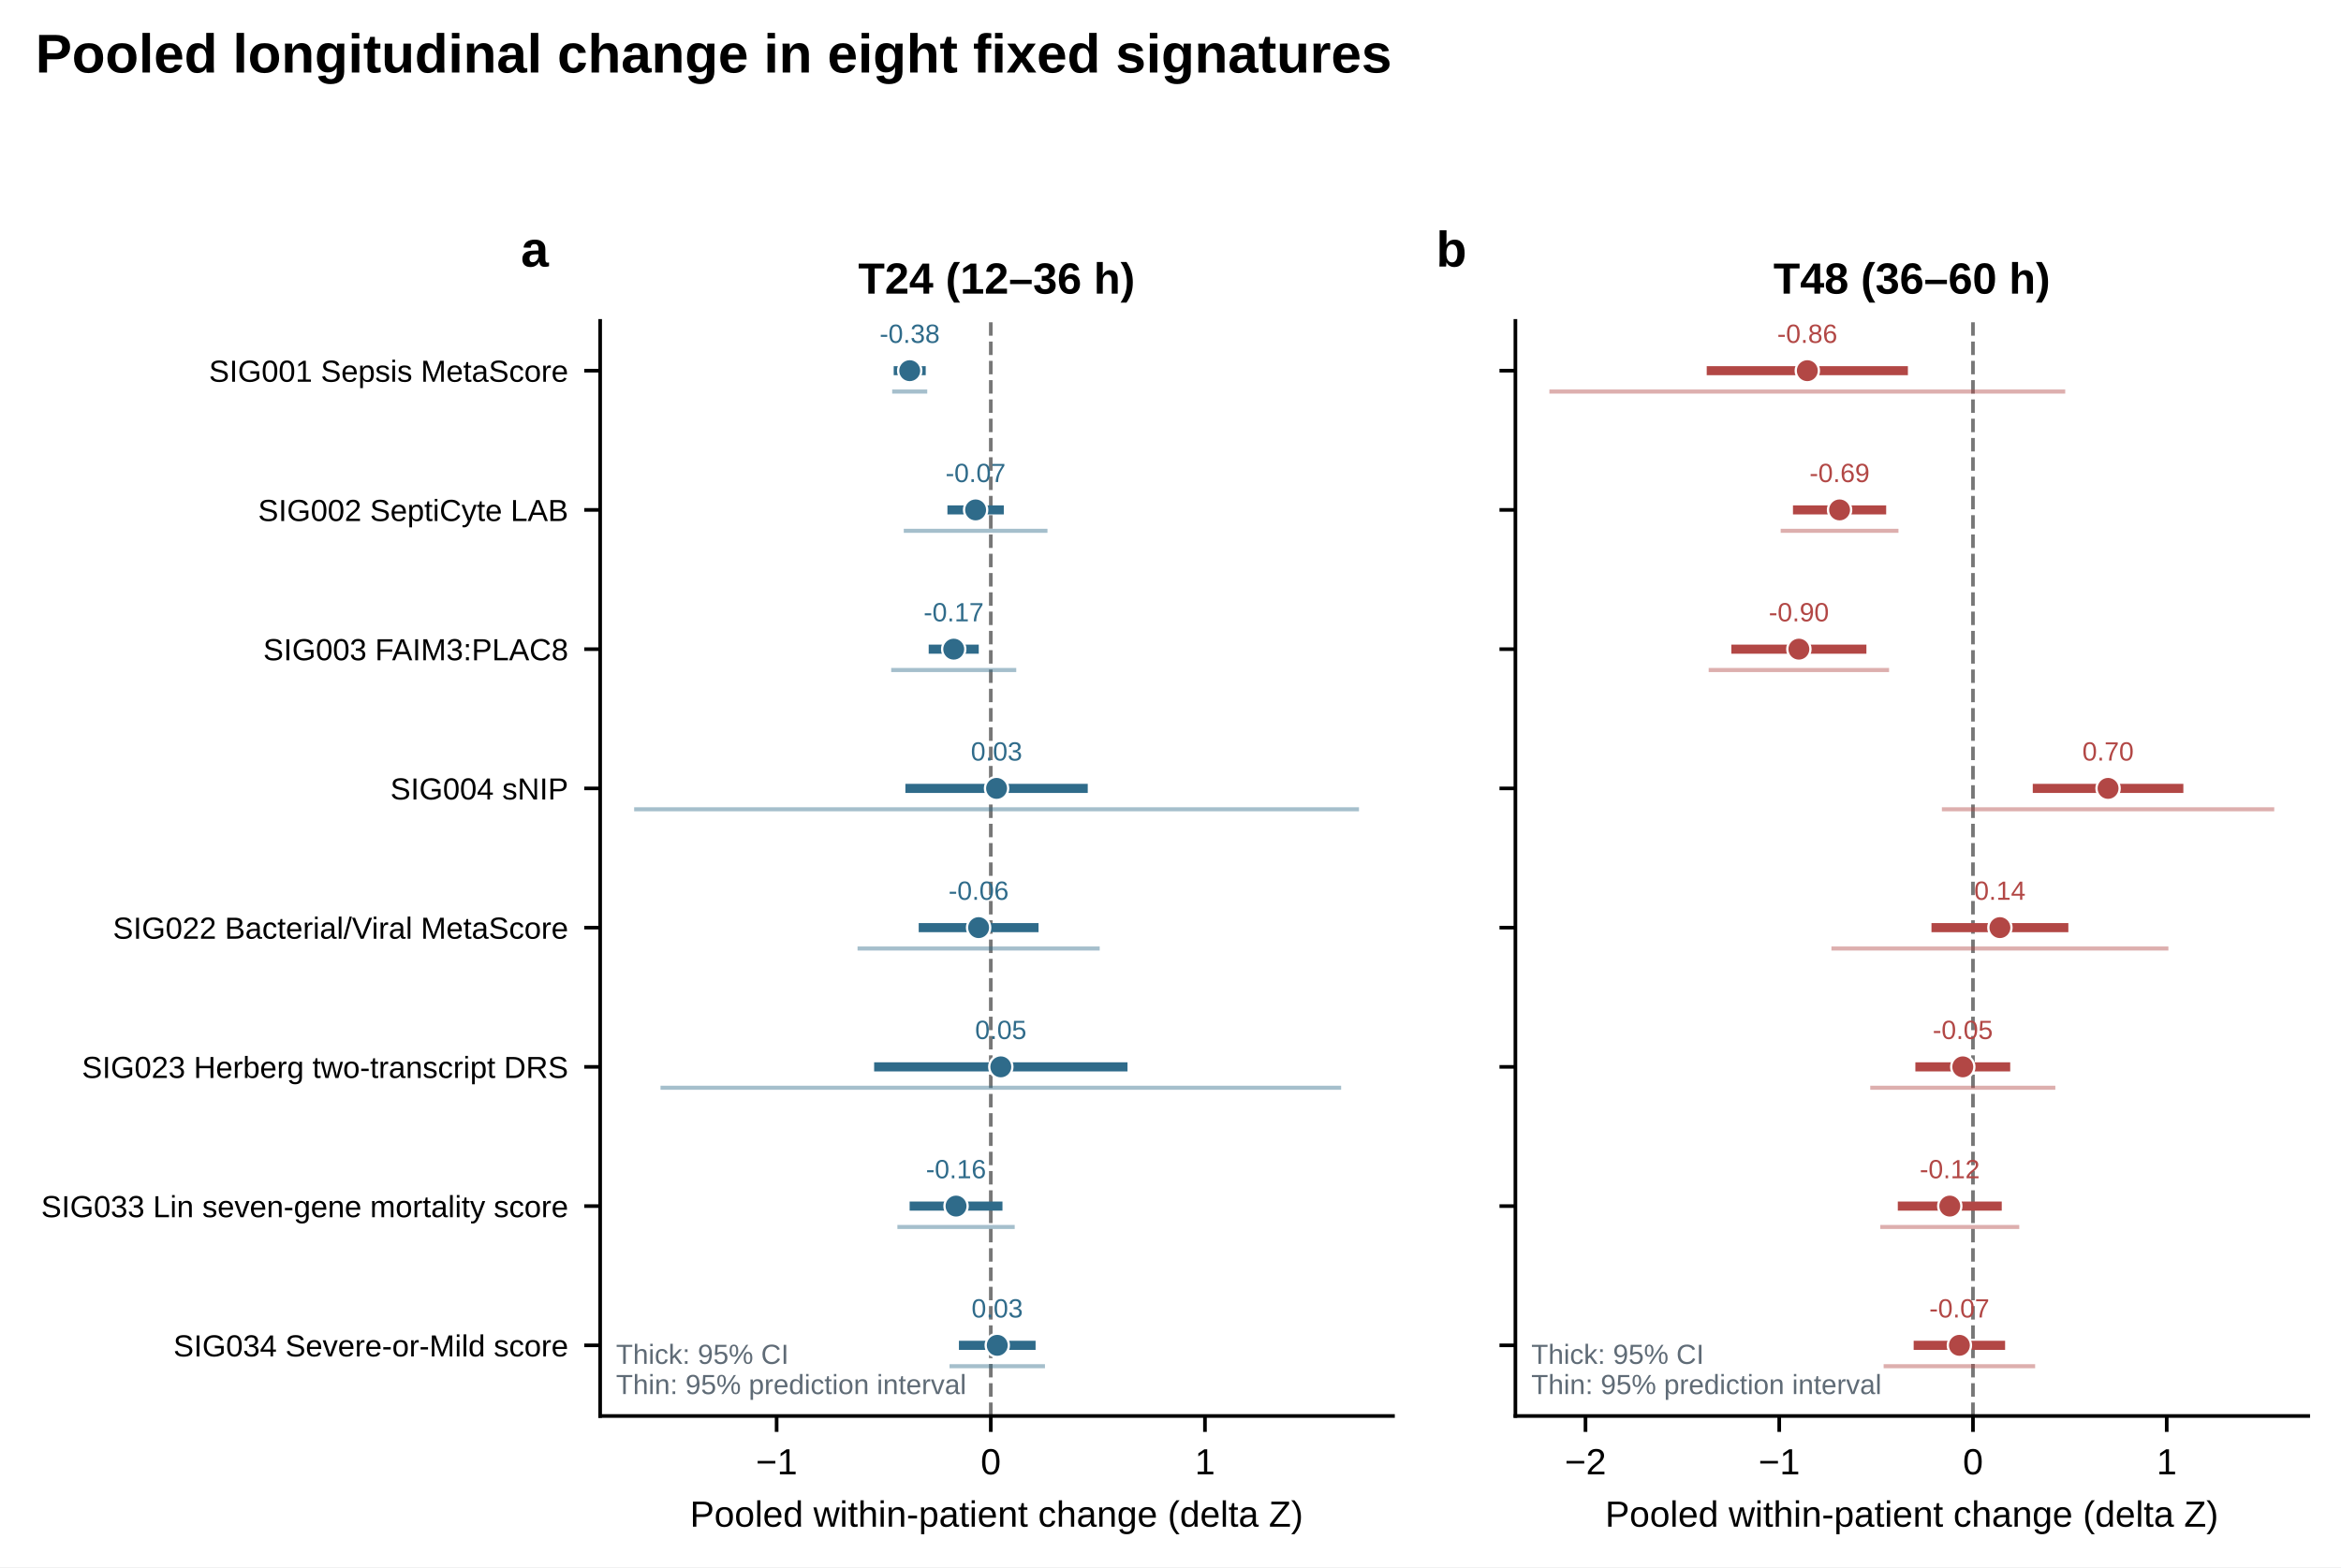
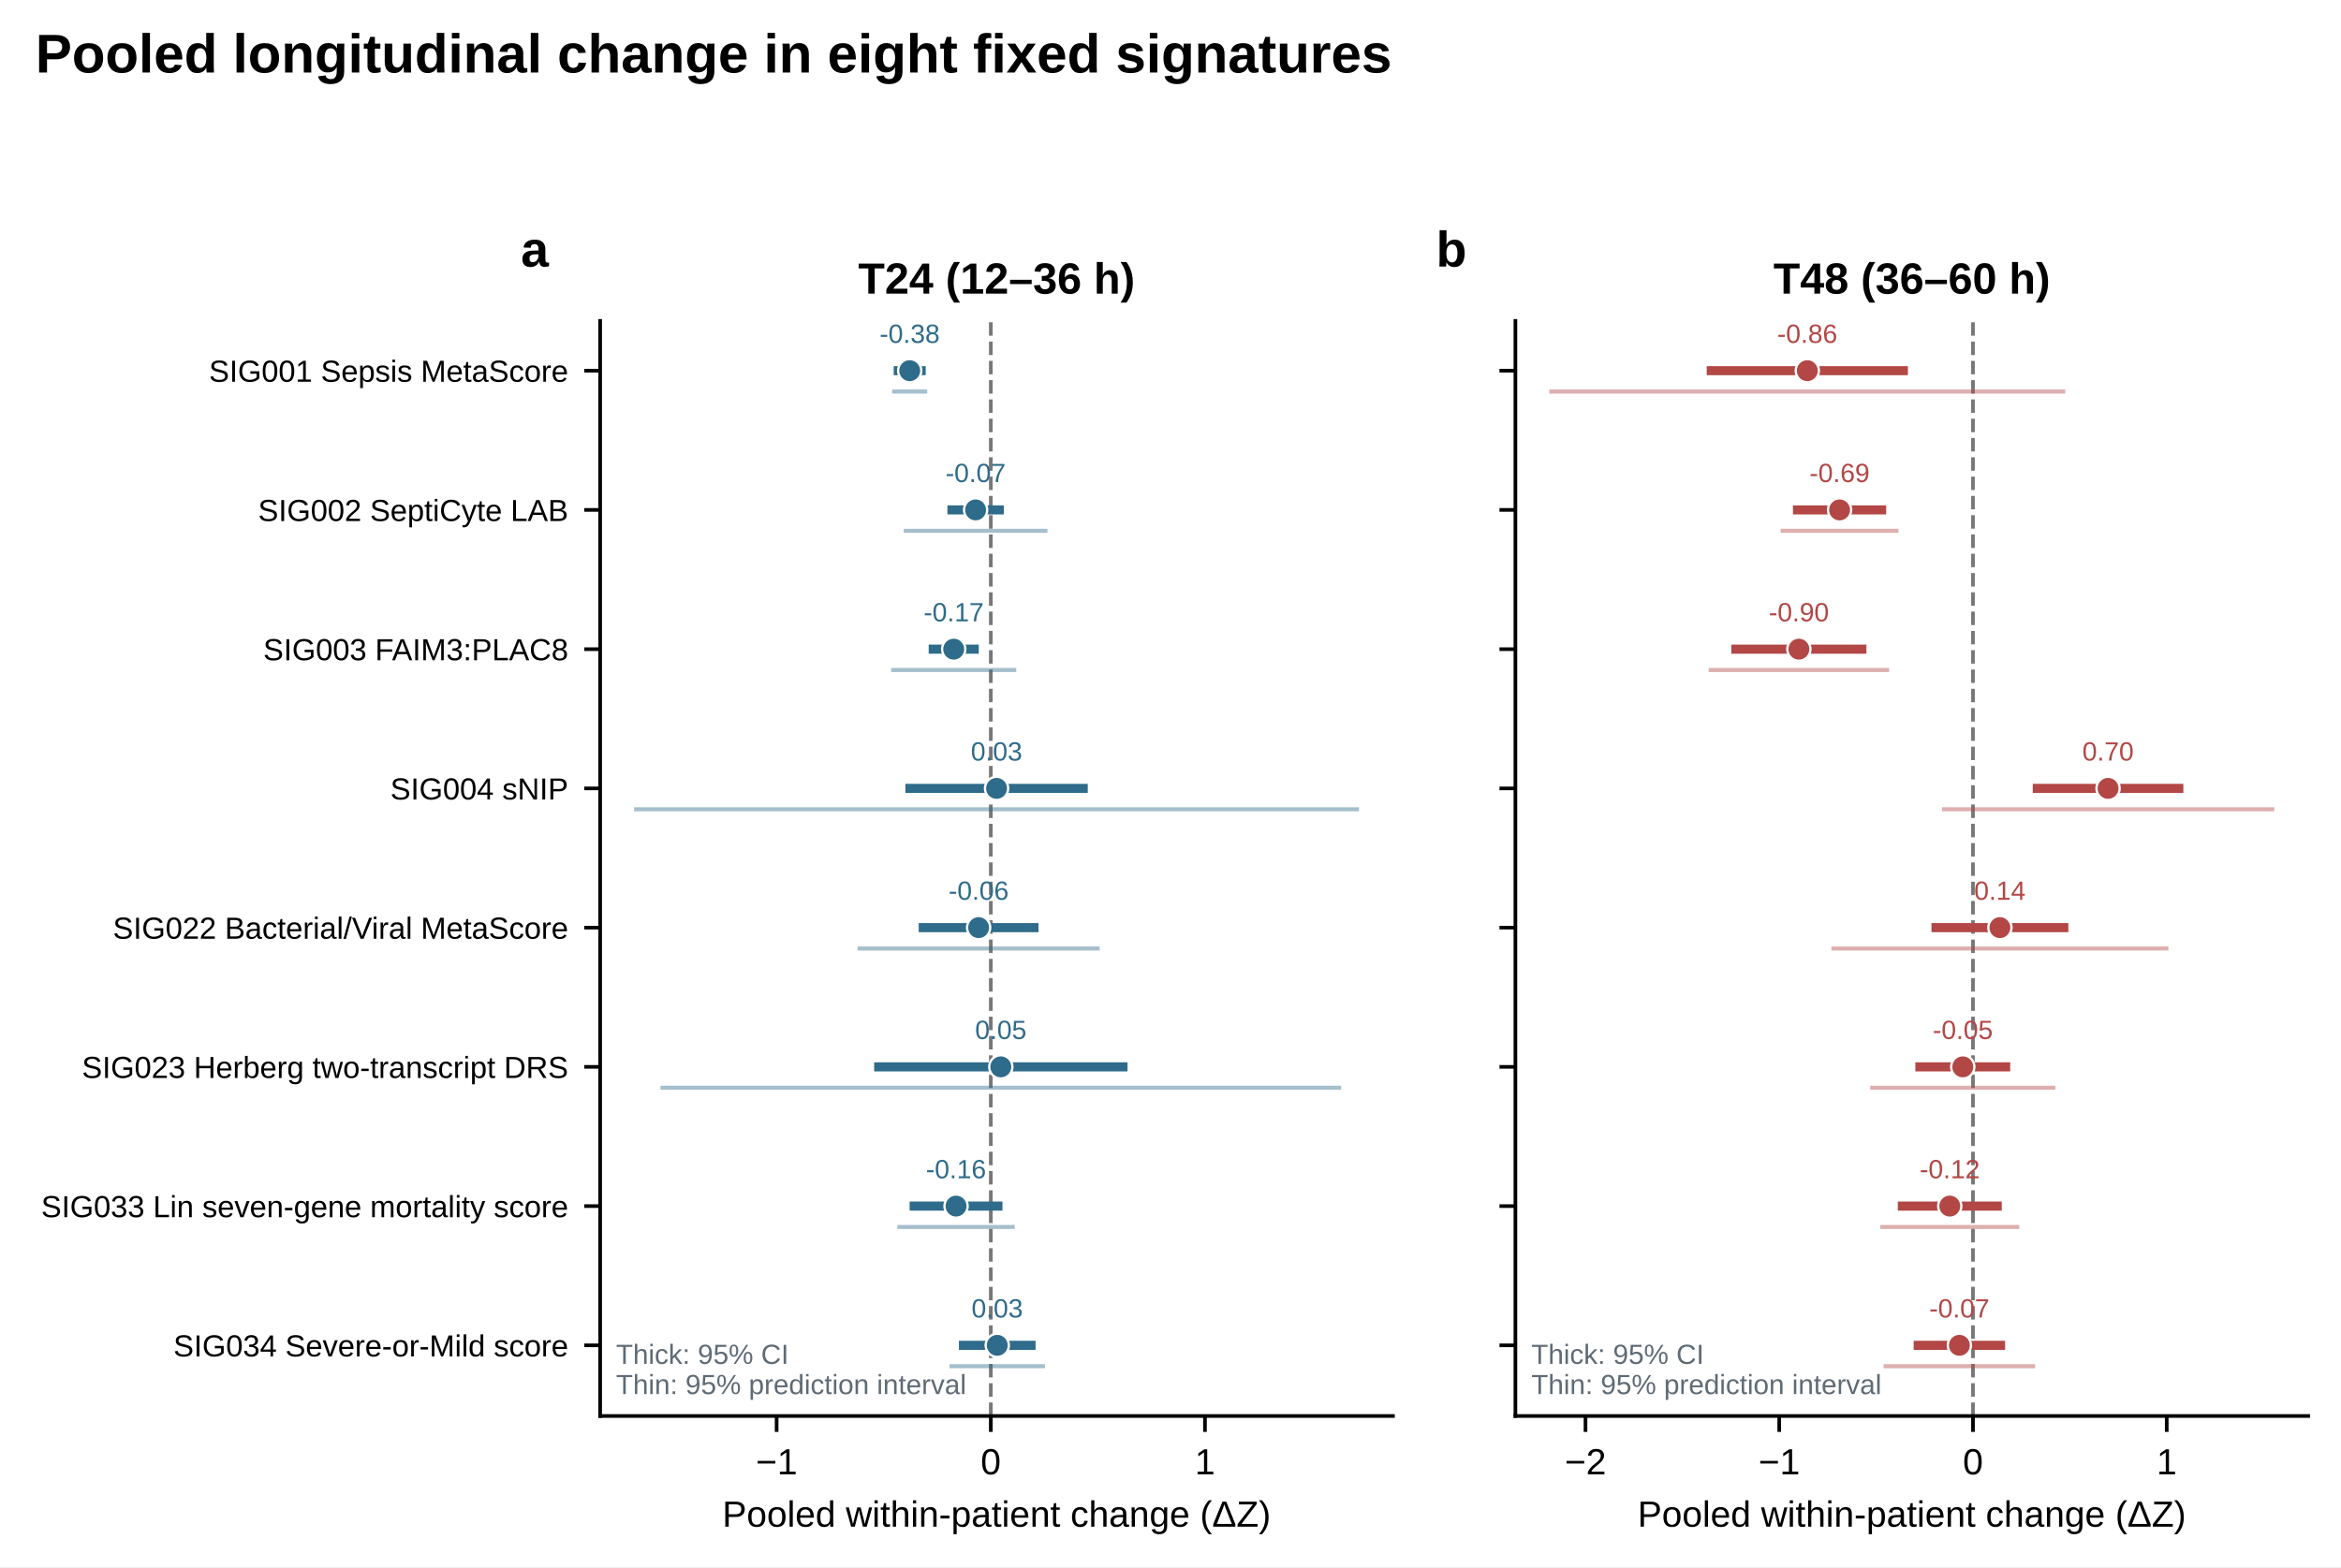
<svg xmlns="http://www.w3.org/2000/svg" xmlns:xlink="http://www.w3.org/1999/xlink" width="514.394pt" height="344.448pt" viewBox="0 0 514.394 344.448" version="1.1">
  <defs>
    <style type="text/css">*{stroke-linejoin: round; stroke-linecap: butt}</style>
  </defs>
  <g id="figure_1">
    <g id="patch_1">
      <path d="M 0 344.448  L 514.394 344.448  L 514.394 0  L 0 0  z " style="fill: #ffffff" />
    </g>
    <g id="axes_1">
      <g id="patch_2">
        <path d="M 131.874 311.232  L 306.083 311.232  L 306.083 70.533  L 131.874 70.533  z " style="fill: #ffffff" />
      </g>
      <g id="matplotlib.axis_1">
        <g id="xtick_1">
          <g id="line2d_1">
            <defs>
-               <path id="m5b8c3ec4ec" d="M 0 0  L 0 3.5  " style="stroke: #000000; stroke-width: 0.8" />
+               <path id="m54433787e1" d="M 0 0  L 0 3.5  " style="stroke: #000000; stroke-width: 0.8" />
            </defs>
            <g>
-               <use xlink:href="#m5b8c3ec4ec" x="170.649" y="311.232" style="stroke: #000000; stroke-width: 0.8" />
+               <use xlink:href="#m54433787e1" x="170.649" y="311.232" style="stroke: #000000; stroke-width: 0.8" />
            </g>
          </g>
          <g id="text_1">
            <text style="font-size: 8px; font-family: 'Arial', 'DejaVu Sans', 'Liberation Sans', sans-serif; text-anchor: middle" x="170.649" y="324.057" transform="rotate(-0 170.6491 324.0566)">−1</text>
          </g>
        </g>
        <g id="xtick_2">
          <g id="line2d_2">
            <g>
-               <use xlink:href="#m5b8c3ec4ec" x="217.71" y="311.232" style="stroke: #000000; stroke-width: 0.8" />
+               <use xlink:href="#m54433787e1" x="217.71" y="311.232" style="stroke: #000000; stroke-width: 0.8" />
            </g>
          </g>
          <g id="text_2">
            <text style="font-size: 8px; font-family: 'Arial', 'DejaVu Sans', 'Liberation Sans', sans-serif; text-anchor: middle" x="217.71" y="324.057" transform="rotate(-0 217.7096 324.0566)">0</text>
          </g>
        </g>
        <g id="xtick_3">
          <g id="line2d_3">
            <g>
-               <use xlink:href="#m5b8c3ec4ec" x="264.77" y="311.232" style="stroke: #000000; stroke-width: 0.8" />
+               <use xlink:href="#m54433787e1" x="264.77" y="311.232" style="stroke: #000000; stroke-width: 0.8" />
            </g>
          </g>
          <g id="text_3">
            <text style="font-size: 8px; font-family: 'Arial', 'DejaVu Sans', 'Liberation Sans', sans-serif; text-anchor: middle" x="264.77" y="324.057" transform="rotate(-0 264.7701 324.0566)">1</text>
          </g>
        </g>
        <g id="text_4">
-           <text style="font-size: 8px; font-family: 'Arial', 'DejaVu Sans', 'Liberation Sans', sans-serif; text-anchor: middle" x="218.979" y="335.564" transform="rotate(-0 218.9785 335.5644)">Pooled within-patient change (delta Z)</text>
+           <text style="font-size: 8px; font-family: 'Arial', 'DejaVu Sans', 'Liberation Sans', sans-serif; text-anchor: middle" x="218.979" y="335.564" transform="rotate(-0 218.9785 335.5644)">Pooled within-patient change (ΔZ)</text>
        </g>
      </g>
      <g id="matplotlib.axis_2">
        <g id="ytick_1">
          <g id="line2d_4">
            <defs>
-               <path id="m1506ea7d79" d="M 0 0  L -3.5 0  " style="stroke: #000000; stroke-width: 0.8" />
+               <path id="m8fde5cbc0f" d="M 0 0  L -3.5 0  " style="stroke: #000000; stroke-width: 0.8" />
            </defs>
            <g>
-               <use xlink:href="#m1506ea7d79" x="131.874" y="81.474" style="stroke: #000000; stroke-width: 0.8" />
+               <use xlink:href="#m8fde5cbc0f" x="131.874" y="81.474" style="stroke: #000000; stroke-width: 0.8" />
            </g>
          </g>
          <g id="text_5">
            <text style="font-size: 6.7px; font-family: 'Arial', 'DejaVu Sans', 'Liberation Sans', sans-serif; text-anchor: end" x="124.874" y="83.913" transform="rotate(-0 124.874 83.91319)">SIG001  Sepsis MetaScore</text>
          </g>
        </g>
        <g id="ytick_2">
          <g id="line2d_5">
            <g>
-               <use xlink:href="#m1506ea7d79" x="131.874" y="112.078" style="stroke: #000000; stroke-width: 0.8" />
+               <use xlink:href="#m8fde5cbc0f" x="131.874" y="112.078" style="stroke: #000000; stroke-width: 0.8" />
            </g>
          </g>
          <g id="text_6">
            <text style="font-size: 6.7px; font-family: 'Arial', 'DejaVu Sans', 'Liberation Sans', sans-serif; text-anchor: end" x="124.874" y="114.517" transform="rotate(-0 124.874 114.517)">SIG002  SeptiCyte LAB</text>
          </g>
        </g>
        <g id="ytick_3">
          <g id="line2d_6">
            <g>
-               <use xlink:href="#m1506ea7d79" x="131.874" y="142.682" style="stroke: #000000; stroke-width: 0.8" />
+               <use xlink:href="#m8fde5cbc0f" x="131.874" y="142.682" style="stroke: #000000; stroke-width: 0.8" />
            </g>
          </g>
          <g id="text_7">
            <text style="font-size: 6.7px; font-family: 'Arial', 'DejaVu Sans', 'Liberation Sans', sans-serif; text-anchor: end" x="124.874" y="145.121" transform="rotate(-0 124.874 145.1208)">SIG003  FAIM3:PLAC8</text>
          </g>
        </g>
        <g id="ytick_4">
          <g id="line2d_7">
            <g>
-               <use xlink:href="#m1506ea7d79" x="131.874" y="173.286" style="stroke: #000000; stroke-width: 0.8" />
+               <use xlink:href="#m8fde5cbc0f" x="131.874" y="173.286" style="stroke: #000000; stroke-width: 0.8" />
            </g>
          </g>
          <g id="text_8">
            <text style="font-size: 6.7px; font-family: 'Arial', 'DejaVu Sans', 'Liberation Sans', sans-serif; text-anchor: end" x="124.874" y="175.725" transform="rotate(-0 124.874 175.7246)">SIG004  sNIP</text>
          </g>
        </g>
        <g id="ytick_5">
          <g id="line2d_8">
            <g>
-               <use xlink:href="#m1506ea7d79" x="131.874" y="203.89" style="stroke: #000000; stroke-width: 0.8" />
+               <use xlink:href="#m8fde5cbc0f" x="131.874" y="203.89" style="stroke: #000000; stroke-width: 0.8" />
            </g>
          </g>
          <g id="text_9">
            <text style="font-size: 6.7px; font-family: 'Arial', 'DejaVu Sans', 'Liberation Sans', sans-serif; text-anchor: end" x="124.874" y="206.328" transform="rotate(-0 124.874 206.3284)">SIG022  Bacterial/Viral MetaScore</text>
          </g>
        </g>
        <g id="ytick_6">
          <g id="line2d_9">
            <g>
-               <use xlink:href="#m1506ea7d79" x="131.874" y="234.493" style="stroke: #000000; stroke-width: 0.8" />
+               <use xlink:href="#m8fde5cbc0f" x="131.874" y="234.493" style="stroke: #000000; stroke-width: 0.8" />
            </g>
          </g>
          <g id="text_10">
            <text style="font-size: 6.7px; font-family: 'Arial', 'DejaVu Sans', 'Liberation Sans', sans-serif; text-anchor: end" x="124.874" y="236.932" transform="rotate(-0 124.874 236.9322)">SIG023  Herberg two-transcript DRS</text>
          </g>
        </g>
        <g id="ytick_7">
          <g id="line2d_10">
            <g>
-               <use xlink:href="#m1506ea7d79" x="131.874" y="265.097" style="stroke: #000000; stroke-width: 0.8" />
+               <use xlink:href="#m8fde5cbc0f" x="131.874" y="265.097" style="stroke: #000000; stroke-width: 0.8" />
            </g>
          </g>
          <g id="text_11">
            <text style="font-size: 6.7px; font-family: 'Arial', 'DejaVu Sans', 'Liberation Sans', sans-serif; text-anchor: end" x="124.874" y="267.536" transform="rotate(-0 124.874 267.536)">SIG033  Lin seven-gene mortality score</text>
          </g>
        </g>
        <g id="ytick_8">
          <g id="line2d_11">
            <g>
-               <use xlink:href="#m1506ea7d79" x="131.874" y="295.701" style="stroke: #000000; stroke-width: 0.8" />
+               <use xlink:href="#m8fde5cbc0f" x="131.874" y="295.701" style="stroke: #000000; stroke-width: 0.8" />
            </g>
          </g>
          <g id="text_12">
            <text style="font-size: 6.7px; font-family: 'Arial', 'DejaVu Sans', 'Liberation Sans', sans-serif; text-anchor: end" x="124.874" y="298.14" transform="rotate(-0 124.874 298.1398)">SIG034  Severe-or-Mild score</text>
          </g>
        </g>
      </g>
      <g id="line2d_12">
-         <path d="M 217.71 311.232  L 217.71 70.533  " clip-path="url(#p6179e89b1c)" style="fill: none; stroke-dasharray: 2.96,1.28; stroke-dashoffset: 0; stroke: #777777; stroke-width: 0.8" />
+         <path d="M 217.71 311.232  L 217.71 70.533  " clip-path="url(#p3773b07e10)" style="fill: none; stroke-dasharray: 2.96,1.28; stroke-dashoffset: 0; stroke: #777777; stroke-width: 0.8" />
      </g>
      <g id="line2d_13">
-         <path d="M 196.492 86.065  L 203.295 86.065  " clip-path="url(#p6179e89b1c)" style="fill: none; stroke: #2f6b8a; stroke-opacity: 0.43; stroke-width: 0.9; stroke-linecap: square" />
+         <path d="M 196.492 86.065  L 203.295 86.065  " clip-path="url(#p3773b07e10)" style="fill: none; stroke: #2f6b8a; stroke-opacity: 0.43; stroke-width: 0.9; stroke-linecap: square" />
      </g>
      <g id="line2d_14">
-         <path d="M 197.378 81.474  L 202.41 81.474  " clip-path="url(#p6179e89b1c)" style="fill: none; stroke: #2f6b8a; stroke-width: 2; stroke-linecap: square" />
+         <path d="M 197.378 81.474  L 202.41 81.474  " clip-path="url(#p3773b07e10)" style="fill: none; stroke: #2f6b8a; stroke-width: 2; stroke-linecap: square" />
      </g>
      <g id="line2d_15">
-         <path d="M 199.035 116.669  L 229.713 116.669  " clip-path="url(#p6179e89b1c)" style="fill: none; stroke: #2f6b8a; stroke-opacity: 0.43; stroke-width: 0.9; stroke-linecap: square" />
+         <path d="M 199.035 116.669  L 229.713 116.669  " clip-path="url(#p3773b07e10)" style="fill: none; stroke: #2f6b8a; stroke-opacity: 0.43; stroke-width: 0.9; stroke-linecap: square" />
      </g>
      <g id="line2d_16">
-         <path d="M 209.18 112.078  L 219.568 112.078  " clip-path="url(#p6179e89b1c)" style="fill: none; stroke: #2f6b8a; stroke-width: 2; stroke-linecap: square" />
+         <path d="M 209.18 112.078  L 219.568 112.078  " clip-path="url(#p3773b07e10)" style="fill: none; stroke: #2f6b8a; stroke-width: 2; stroke-linecap: square" />
      </g>
      <g id="line2d_17">
-         <path d="M 196.275 147.272  L 222.853 147.272  " clip-path="url(#p6179e89b1c)" style="fill: none; stroke: #2f6b8a; stroke-opacity: 0.43; stroke-width: 0.9; stroke-linecap: square" />
+         <path d="M 196.275 147.272  L 222.853 147.272  " clip-path="url(#p3773b07e10)" style="fill: none; stroke: #2f6b8a; stroke-opacity: 0.43; stroke-width: 0.9; stroke-linecap: square" />
      </g>
      <g id="line2d_18">
-         <path d="M 205.064 142.682  L 214.064 142.682  " clip-path="url(#p6179e89b1c)" style="fill: none; stroke: #2f6b8a; stroke-width: 2; stroke-linecap: square" />
+         <path d="M 205.064 142.682  L 214.064 142.682  " clip-path="url(#p3773b07e10)" style="fill: none; stroke: #2f6b8a; stroke-width: 2; stroke-linecap: square" />
      </g>
      <g id="line2d_19">
-         <path d="M 139.793 177.876  L 298.164 177.876  " clip-path="url(#p6179e89b1c)" style="fill: none; stroke: #2f6b8a; stroke-opacity: 0.43; stroke-width: 0.9; stroke-linecap: square" />
+         <path d="M 139.793 177.876  L 298.164 177.876  " clip-path="url(#p3773b07e10)" style="fill: none; stroke: #2f6b8a; stroke-opacity: 0.43; stroke-width: 0.9; stroke-linecap: square" />
      </g>
      <g id="line2d_20">
-         <path d="M 199.942 173.286  L 238.015 173.286  " clip-path="url(#p6179e89b1c)" style="fill: none; stroke: #2f6b8a; stroke-width: 2; stroke-linecap: square" />
+         <path d="M 199.942 173.286  L 238.015 173.286  " clip-path="url(#p3773b07e10)" style="fill: none; stroke: #2f6b8a; stroke-width: 2; stroke-linecap: square" />
      </g>
      <g id="line2d_21">
-         <path d="M 188.88 208.48  L 241.19 208.48  " clip-path="url(#p6179e89b1c)" style="fill: none; stroke: #2f6b8a; stroke-opacity: 0.43; stroke-width: 0.9; stroke-linecap: square" />
+         <path d="M 188.88 208.48  L 241.19 208.48  " clip-path="url(#p3773b07e10)" style="fill: none; stroke: #2f6b8a; stroke-opacity: 0.43; stroke-width: 0.9; stroke-linecap: square" />
      </g>
      <g id="line2d_22">
-         <path d="M 202.869 203.89  L 227.2 203.89  " clip-path="url(#p6179e89b1c)" style="fill: none; stroke: #2f6b8a; stroke-width: 2; stroke-linecap: square" />
+         <path d="M 202.869 203.89  L 227.2 203.89  " clip-path="url(#p3773b07e10)" style="fill: none; stroke: #2f6b8a; stroke-width: 2; stroke-linecap: square" />
      </g>
      <g id="line2d_23">
-         <path d="M 145.586 239.084  L 294.239 239.084  " clip-path="url(#p6179e89b1c)" style="fill: none; stroke: #2f6b8a; stroke-opacity: 0.43; stroke-width: 0.9; stroke-linecap: square" />
+         <path d="M 145.586 239.084  L 294.239 239.084  " clip-path="url(#p3773b07e10)" style="fill: none; stroke: #2f6b8a; stroke-opacity: 0.43; stroke-width: 0.9; stroke-linecap: square" />
      </g>
      <g id="line2d_24">
-         <path d="M 193.076 234.493  L 246.749 234.493  " clip-path="url(#p6179e89b1c)" style="fill: none; stroke: #2f6b8a; stroke-width: 2; stroke-linecap: square" />
+         <path d="M 193.076 234.493  L 246.749 234.493  " clip-path="url(#p3773b07e10)" style="fill: none; stroke: #2f6b8a; stroke-width: 2; stroke-linecap: square" />
      </g>
      <g id="line2d_25">
-         <path d="M 197.637 269.688  L 222.514 269.688  " clip-path="url(#p6179e89b1c)" style="fill: none; stroke: #2f6b8a; stroke-opacity: 0.43; stroke-width: 0.9; stroke-linecap: square" />
+         <path d="M 197.637 269.688  L 222.514 269.688  " clip-path="url(#p3773b07e10)" style="fill: none; stroke: #2f6b8a; stroke-opacity: 0.43; stroke-width: 0.9; stroke-linecap: square" />
      </g>
      <g id="line2d_26">
-         <path d="M 200.876 265.097  L 219.275 265.097  " clip-path="url(#p6179e89b1c)" style="fill: none; stroke: #2f6b8a; stroke-width: 2; stroke-linecap: square" />
+         <path d="M 200.876 265.097  L 219.275 265.097  " clip-path="url(#p3773b07e10)" style="fill: none; stroke: #2f6b8a; stroke-width: 2; stroke-linecap: square" />
      </g>
      <g id="line2d_27">
-         <path d="M 209.095 300.292  L 229.165 300.292  " clip-path="url(#p6179e89b1c)" style="fill: none; stroke: #2f6b8a; stroke-opacity: 0.43; stroke-width: 0.9; stroke-linecap: square" />
+         <path d="M 209.095 300.292  L 229.165 300.292  " clip-path="url(#p3773b07e10)" style="fill: none; stroke: #2f6b8a; stroke-opacity: 0.43; stroke-width: 0.9; stroke-linecap: square" />
      </g>
      <g id="line2d_28">
-         <path d="M 211.707 295.701  L 226.552 295.701  " clip-path="url(#p6179e89b1c)" style="fill: none; stroke: #2f6b8a; stroke-width: 2; stroke-linecap: square" />
+         <path d="M 211.707 295.701  L 226.552 295.701  " clip-path="url(#p3773b07e10)" style="fill: none; stroke: #2f6b8a; stroke-width: 2; stroke-linecap: square" />
      </g>
      <g id="patch_3">
        <path d="M 131.874 311.232  L 131.874 70.533  " style="fill: none; stroke: #000000; stroke-width: 0.8; stroke-linejoin: miter; stroke-linecap: square" />
      </g>
      <g id="patch_4">
        <path d="M 131.874 311.232  L 306.083 311.232  " style="fill: none; stroke: #000000; stroke-width: 0.8; stroke-linejoin: miter; stroke-linecap: square" />
      </g>
      <g id="PathCollection_1">
        <defs>
-           <path id="m4c828b3d17" d="M 0 2.55  C 0.676 2.55 1.325 2.281 1.803 1.803  C 2.281 1.325 2.55 0.676 2.55 0  C 2.55 -0.676 2.281 -1.325 1.803 -1.803  C 1.325 -2.281 0.676 -2.55 0 -2.55  C -0.676 -2.55 -1.325 -2.281 -1.803 -1.803  C -2.281 -1.325 -2.55 -0.676 -2.55 0  C -2.55 0.676 -2.281 1.325 -1.803 1.803  C -1.325 2.281 -0.676 2.55 0 2.55  z " style="stroke: #ffffff; stroke-width: 0.5" />
+           <path id="m1445e720e8" d="M 0 2.55  C 0.676 2.55 1.325 2.281 1.803 1.803  C 2.281 1.325 2.55 0.676 2.55 0  C 2.55 -0.676 2.281 -1.325 1.803 -1.803  C 1.325 -2.281 0.676 -2.55 0 -2.55  C -0.676 -2.55 -1.325 -2.281 -1.803 -1.803  C -2.281 -1.325 -2.55 -0.676 -2.55 0  C -2.55 0.676 -2.281 1.325 -1.803 1.803  C -1.325 2.281 -0.676 2.55 0 2.55  z " style="stroke: #ffffff; stroke-width: 0.5" />
        </defs>
-         <g clip-path="url(#p6179e89b1c)">
-           <use xlink:href="#m4c828b3d17" x="199.894" y="81.474" style="fill: #2f6b8a; stroke: #ffffff; stroke-width: 0.5" />
+         <g clip-path="url(#p3773b07e10)">
+           <use xlink:href="#m1445e720e8" x="199.894" y="81.474" style="fill: #2f6b8a; stroke: #ffffff; stroke-width: 0.5" />
        </g>
      </g>
      <g id="text_13">
        <text style="font-size: 5.8px; font-family: 'Arial', 'DejaVu Sans', 'Liberation Sans', sans-serif; text-anchor: middle; fill: #2f6b8a" x="199.894" y="75.354" transform="rotate(-0 199.8936 75.35354)">-0.38</text>
      </g>
      <g id="PathCollection_2">
-         <g clip-path="url(#p6179e89b1c)">
-           <use xlink:href="#m4c828b3d17" x="214.374" y="112.078" style="fill: #2f6b8a; stroke: #ffffff; stroke-width: 0.5" />
+         <g clip-path="url(#p3773b07e10)">
+           <use xlink:href="#m1445e720e8" x="214.374" y="112.078" style="fill: #2f6b8a; stroke: #ffffff; stroke-width: 0.5" />
        </g>
      </g>
      <g id="text_14">
        <text style="font-size: 5.8px; font-family: 'Arial', 'DejaVu Sans', 'Liberation Sans', sans-serif; text-anchor: middle; fill: #2f6b8a" x="214.374" y="105.957" transform="rotate(-0 214.3742 105.9573)">-0.07</text>
      </g>
      <g id="PathCollection_3">
-         <g clip-path="url(#p6179e89b1c)">
-           <use xlink:href="#m4c828b3d17" x="209.564" y="142.682" style="fill: #2f6b8a; stroke: #ffffff; stroke-width: 0.5" />
+         <g clip-path="url(#p3773b07e10)">
+           <use xlink:href="#m1445e720e8" x="209.564" y="142.682" style="fill: #2f6b8a; stroke: #ffffff; stroke-width: 0.5" />
        </g>
      </g>
      <g id="text_15">
        <text style="font-size: 5.8px; font-family: 'Arial', 'DejaVu Sans', 'Liberation Sans', sans-serif; text-anchor: middle; fill: #2f6b8a" x="209.564" y="136.561" transform="rotate(-0 209.564 136.5612)">-0.17</text>
      </g>
      <g id="PathCollection_4">
-         <g clip-path="url(#p6179e89b1c)">
-           <use xlink:href="#m4c828b3d17" x="218.979" y="173.286" style="fill: #2f6b8a; stroke: #ffffff; stroke-width: 0.5" />
+         <g clip-path="url(#p3773b07e10)">
+           <use xlink:href="#m1445e720e8" x="218.979" y="173.286" style="fill: #2f6b8a; stroke: #ffffff; stroke-width: 0.5" />
        </g>
      </g>
      <g id="text_16">
        <text style="font-size: 5.8px; font-family: 'Arial', 'DejaVu Sans', 'Liberation Sans', sans-serif; text-anchor: middle; fill: #2f6b8a" x="218.979" y="167.165" transform="rotate(-0 218.9785 167.165)">0.03</text>
      </g>
      <g id="PathCollection_5">
-         <g clip-path="url(#p6179e89b1c)">
-           <use xlink:href="#m4c828b3d17" x="215.035" y="203.89" style="fill: #2f6b8a; stroke: #ffffff; stroke-width: 0.5" />
+         <g clip-path="url(#p3773b07e10)">
+           <use xlink:href="#m1445e720e8" x="215.035" y="203.89" style="fill: #2f6b8a; stroke: #ffffff; stroke-width: 0.5" />
        </g>
      </g>
      <g id="text_17">
        <text style="font-size: 5.8px; font-family: 'Arial', 'DejaVu Sans', 'Liberation Sans', sans-serif; text-anchor: middle; fill: #2f6b8a" x="215.035" y="197.769" transform="rotate(-0 215.0347 197.7688)">-0.06</text>
      </g>
      <g id="PathCollection_6">
-         <g clip-path="url(#p6179e89b1c)">
-           <use xlink:href="#m4c828b3d17" x="219.912" y="234.493" style="fill: #2f6b8a; stroke: #ffffff; stroke-width: 0.5" />
+         <g clip-path="url(#p3773b07e10)">
+           <use xlink:href="#m1445e720e8" x="219.912" y="234.493" style="fill: #2f6b8a; stroke: #ffffff; stroke-width: 0.5" />
        </g>
      </g>
      <g id="text_18">
        <text style="font-size: 5.8px; font-family: 'Arial', 'DejaVu Sans', 'Liberation Sans', sans-serif; text-anchor: middle; fill: #2f6b8a" x="219.912" y="228.373" transform="rotate(-0 219.9125 228.3726)">0.05</text>
      </g>
      <g id="PathCollection_7">
-         <g clip-path="url(#p6179e89b1c)">
-           <use xlink:href="#m4c828b3d17" x="210.076" y="265.097" style="fill: #2f6b8a; stroke: #ffffff; stroke-width: 0.5" />
+         <g clip-path="url(#p3773b07e10)">
+           <use xlink:href="#m1445e720e8" x="210.076" y="265.097" style="fill: #2f6b8a; stroke: #ffffff; stroke-width: 0.5" />
        </g>
      </g>
      <g id="text_19">
        <text style="font-size: 5.8px; font-family: 'Arial', 'DejaVu Sans', 'Liberation Sans', sans-serif; text-anchor: middle; fill: #2f6b8a" x="210.076" y="258.976" transform="rotate(-0 210.0755 258.9764)">-0.16</text>
      </g>
      <g id="PathCollection_8">
-         <g clip-path="url(#p6179e89b1c)">
-           <use xlink:href="#m4c828b3d17" x="219.13" y="295.701" style="fill: #2f6b8a; stroke: #ffffff; stroke-width: 0.5" />
+         <g clip-path="url(#p3773b07e10)">
+           <use xlink:href="#m1445e720e8" x="219.13" y="295.701" style="fill: #2f6b8a; stroke: #ffffff; stroke-width: 0.5" />
        </g>
      </g>
      <g id="text_20">
        <text style="font-size: 5.8px; font-family: 'Arial', 'DejaVu Sans', 'Liberation Sans', sans-serif; text-anchor: middle; fill: #2f6b8a" x="219.13" y="289.58" transform="rotate(-0 219.1298 289.5802)">0.03</text>
      </g>
      <g id="text_21">
        <text style="font-size: 6.1px; font-family: 'Arial', 'DejaVu Sans', 'Liberation Sans', sans-serif; fill: #5f6b76" transform="translate(135.3582 299.7793)">Thick: 95% CI</text>
        <text style="font-size: 6.1px; font-family: 'Arial', 'DejaVu Sans', 'Liberation Sans', sans-serif; fill: #5f6b76" transform="translate(135.3582 306.4184)">Thin: 95% prediction interval</text>
      </g>
      <g id="text_22">
        <text style="font-weight: 700; font-size: 11px; font-family: 'Arial', 'DejaVu Sans', 'Liberation Sans', sans-serif; text-anchor: start" x="114.453" y="58.591" transform="rotate(-0 114.4531 58.59054)">a</text>
      </g>
      <g id="text_23">
        <text style="font-weight: 700; font-size: 9.6px; font-family: 'Arial', 'DejaVu Sans', 'Liberation Sans', sans-serif; text-anchor: middle" x="218.979" y="64.533" transform="rotate(-0 218.9785 64.53344)">T24 (12–36 h)</text>
      </g>
    </g>
    <g id="axes_2">
      <g id="patch_5">
        <path d="M 332.985 311.232  L 507.194 311.232  L 507.194 70.533  L 332.985 70.533  z " style="fill: #ffffff" />
      </g>
      <g id="matplotlib.axis_3">
        <g id="xtick_4">
          <g id="line2d_29">
            <g>
-               <use xlink:href="#m5b8c3ec4ec" x="348.385" y="311.232" style="stroke: #000000; stroke-width: 0.8" />
+               <use xlink:href="#m54433787e1" x="348.385" y="311.232" style="stroke: #000000; stroke-width: 0.8" />
            </g>
          </g>
          <g id="text_24">
            <text style="font-size: 8px; font-family: 'Arial', 'DejaVu Sans', 'Liberation Sans', sans-serif; text-anchor: middle" x="348.385" y="324.057" transform="rotate(-0 348.3847 324.0566)">−2</text>
          </g>
        </g>
        <g id="xtick_5">
          <g id="line2d_30">
            <g>
-               <use xlink:href="#m5b8c3ec4ec" x="390.956" y="311.232" style="stroke: #000000; stroke-width: 0.8" />
+               <use xlink:href="#m54433787e1" x="390.956" y="311.232" style="stroke: #000000; stroke-width: 0.8" />
            </g>
          </g>
          <g id="text_25">
            <text style="font-size: 8px; font-family: 'Arial', 'DejaVu Sans', 'Liberation Sans', sans-serif; text-anchor: middle" x="390.956" y="324.057" transform="rotate(-0 390.9564 324.0566)">−1</text>
          </g>
        </g>
        <g id="xtick_6">
          <g id="line2d_31">
            <g>
-               <use xlink:href="#m5b8c3ec4ec" x="433.528" y="311.232" style="stroke: #000000; stroke-width: 0.8" />
+               <use xlink:href="#m54433787e1" x="433.528" y="311.232" style="stroke: #000000; stroke-width: 0.8" />
            </g>
          </g>
          <g id="text_26">
            <text style="font-size: 8px; font-family: 'Arial', 'DejaVu Sans', 'Liberation Sans', sans-serif; text-anchor: middle" x="433.528" y="324.057" transform="rotate(-0 433.5281 324.0566)">0</text>
          </g>
        </g>
        <g id="xtick_7">
          <g id="line2d_32">
            <g>
-               <use xlink:href="#m5b8c3ec4ec" x="476.1" y="311.232" style="stroke: #000000; stroke-width: 0.8" />
+               <use xlink:href="#m54433787e1" x="476.1" y="311.232" style="stroke: #000000; stroke-width: 0.8" />
            </g>
          </g>
          <g id="text_27">
            <text style="font-size: 8px; font-family: 'Arial', 'DejaVu Sans', 'Liberation Sans', sans-serif; text-anchor: middle" x="476.1" y="324.057" transform="rotate(-0 476.0997 324.0566)">1</text>
          </g>
        </g>
        <g id="text_28">
-           <text style="font-size: 8px; font-family: 'Arial', 'DejaVu Sans', 'Liberation Sans', sans-serif; text-anchor: middle" x="420.089" y="335.564" transform="rotate(-0 420.0894 335.5644)">Pooled within-patient change (delta Z)</text>
+           <text style="font-size: 8px; font-family: 'Arial', 'DejaVu Sans', 'Liberation Sans', sans-serif; text-anchor: middle" x="420.089" y="335.564" transform="rotate(-0 420.0894 335.5644)">Pooled within-patient change (ΔZ)</text>
        </g>
      </g>
      <g id="matplotlib.axis_4">
        <g id="ytick_9">
          <g id="line2d_33">
            <g>
-               <use xlink:href="#m1506ea7d79" x="332.985" y="81.474" style="stroke: #000000; stroke-width: 0.8" />
+               <use xlink:href="#m8fde5cbc0f" x="332.985" y="81.474" style="stroke: #000000; stroke-width: 0.8" />
            </g>
          </g>
        </g>
        <g id="ytick_10">
          <g id="line2d_34">
            <g>
-               <use xlink:href="#m1506ea7d79" x="332.985" y="112.078" style="stroke: #000000; stroke-width: 0.8" />
+               <use xlink:href="#m8fde5cbc0f" x="332.985" y="112.078" style="stroke: #000000; stroke-width: 0.8" />
            </g>
          </g>
        </g>
        <g id="ytick_11">
          <g id="line2d_35">
            <g>
-               <use xlink:href="#m1506ea7d79" x="332.985" y="142.682" style="stroke: #000000; stroke-width: 0.8" />
+               <use xlink:href="#m8fde5cbc0f" x="332.985" y="142.682" style="stroke: #000000; stroke-width: 0.8" />
            </g>
          </g>
        </g>
        <g id="ytick_12">
          <g id="line2d_36">
            <g>
-               <use xlink:href="#m1506ea7d79" x="332.985" y="173.286" style="stroke: #000000; stroke-width: 0.8" />
+               <use xlink:href="#m8fde5cbc0f" x="332.985" y="173.286" style="stroke: #000000; stroke-width: 0.8" />
            </g>
          </g>
        </g>
        <g id="ytick_13">
          <g id="line2d_37">
            <g>
-               <use xlink:href="#m1506ea7d79" x="332.985" y="203.89" style="stroke: #000000; stroke-width: 0.8" />
+               <use xlink:href="#m8fde5cbc0f" x="332.985" y="203.89" style="stroke: #000000; stroke-width: 0.8" />
            </g>
          </g>
        </g>
        <g id="ytick_14">
          <g id="line2d_38">
            <g>
-               <use xlink:href="#m1506ea7d79" x="332.985" y="234.493" style="stroke: #000000; stroke-width: 0.8" />
+               <use xlink:href="#m8fde5cbc0f" x="332.985" y="234.493" style="stroke: #000000; stroke-width: 0.8" />
            </g>
          </g>
        </g>
        <g id="ytick_15">
          <g id="line2d_39">
            <g>
-               <use xlink:href="#m1506ea7d79" x="332.985" y="265.097" style="stroke: #000000; stroke-width: 0.8" />
+               <use xlink:href="#m8fde5cbc0f" x="332.985" y="265.097" style="stroke: #000000; stroke-width: 0.8" />
            </g>
          </g>
        </g>
        <g id="ytick_16">
          <g id="line2d_40">
            <g>
-               <use xlink:href="#m1506ea7d79" x="332.985" y="295.701" style="stroke: #000000; stroke-width: 0.8" />
+               <use xlink:href="#m8fde5cbc0f" x="332.985" y="295.701" style="stroke: #000000; stroke-width: 0.8" />
            </g>
          </g>
        </g>
      </g>
      <g id="line2d_41">
-         <path d="M 433.528 311.232  L 433.528 70.533  " clip-path="url(#pb52decc291)" style="fill: none; stroke-dasharray: 2.96,1.28; stroke-dashoffset: 0; stroke: #777777; stroke-width: 0.8" />
+         <path d="M 433.528 311.232  L 433.528 70.533  " clip-path="url(#p6a3c3d754c)" style="fill: none; stroke-dasharray: 2.96,1.28; stroke-dashoffset: 0; stroke: #777777; stroke-width: 0.8" />
      </g>
      <g id="line2d_42">
-         <path d="M 340.903 86.065  L 453.348 86.065  " clip-path="url(#pb52decc291)" style="fill: none; stroke: #b24745; stroke-opacity: 0.43; stroke-width: 0.9; stroke-linecap: square" />
+         <path d="M 340.903 86.065  L 453.348 86.065  " clip-path="url(#p6a3c3d754c)" style="fill: none; stroke: #b24745; stroke-opacity: 0.43; stroke-width: 0.9; stroke-linecap: square" />
      </g>
      <g id="line2d_43">
-         <path d="M 376.024 81.474  L 418.228 81.474  " clip-path="url(#pb52decc291)" style="fill: none; stroke: #b24745; stroke-width: 2; stroke-linecap: square" />
+         <path d="M 376.024 81.474  L 418.228 81.474  " clip-path="url(#p6a3c3d754c)" style="fill: none; stroke: #b24745; stroke-width: 2; stroke-linecap: square" />
      </g>
      <g id="line2d_44">
-         <path d="M 391.722 116.669  L 416.705 116.669  " clip-path="url(#pb52decc291)" style="fill: none; stroke: #b24745; stroke-opacity: 0.43; stroke-width: 0.9; stroke-linecap: square" />
+         <path d="M 391.722 116.669  L 416.705 116.669  " clip-path="url(#p6a3c3d754c)" style="fill: none; stroke: #b24745; stroke-opacity: 0.43; stroke-width: 0.9; stroke-linecap: square" />
      </g>
      <g id="line2d_45">
-         <path d="M 394.974 112.078  L 413.453 112.078  " clip-path="url(#pb52decc291)" style="fill: none; stroke: #b24745; stroke-width: 2; stroke-linecap: square" />
+         <path d="M 394.974 112.078  L 413.453 112.078  " clip-path="url(#p6a3c3d754c)" style="fill: none; stroke: #b24745; stroke-width: 2; stroke-linecap: square" />
      </g>
      <g id="line2d_46">
-         <path d="M 375.899 147.272  L 414.643 147.272  " clip-path="url(#pb52decc291)" style="fill: none; stroke: #b24745; stroke-opacity: 0.43; stroke-width: 0.9; stroke-linecap: square" />
+         <path d="M 375.899 147.272  L 414.643 147.272  " clip-path="url(#p6a3c3d754c)" style="fill: none; stroke: #b24745; stroke-opacity: 0.43; stroke-width: 0.9; stroke-linecap: square" />
      </g>
      <g id="line2d_47">
-         <path d="M 381.433 142.682  L 409.11 142.682  " clip-path="url(#pb52decc291)" style="fill: none; stroke: #b24745; stroke-width: 2; stroke-linecap: square" />
+         <path d="M 381.433 142.682  L 409.11 142.682  " clip-path="url(#p6a3c3d754c)" style="fill: none; stroke: #b24745; stroke-width: 2; stroke-linecap: square" />
      </g>
      <g id="line2d_48">
-         <path d="M 427.147 177.876  L 499.275 177.876  " clip-path="url(#pb52decc291)" style="fill: none; stroke: #b24745; stroke-opacity: 0.43; stroke-width: 0.9; stroke-linecap: square" />
+         <path d="M 427.147 177.876  L 499.275 177.876  " clip-path="url(#p6a3c3d754c)" style="fill: none; stroke: #b24745; stroke-opacity: 0.43; stroke-width: 0.9; stroke-linecap: square" />
      </g>
      <g id="line2d_49">
-         <path d="M 447.667 173.286  L 478.755 173.286  " clip-path="url(#pb52decc291)" style="fill: none; stroke: #b24745; stroke-width: 2; stroke-linecap: square" />
+         <path d="M 447.667 173.286  L 478.755 173.286  " clip-path="url(#p6a3c3d754c)" style="fill: none; stroke: #b24745; stroke-width: 2; stroke-linecap: square" />
      </g>
      <g id="line2d_50">
-         <path d="M 402.875 208.48  L 476.018 208.48  " clip-path="url(#pb52decc291)" style="fill: none; stroke: #b24745; stroke-opacity: 0.43; stroke-width: 0.9; stroke-linecap: square" />
+         <path d="M 402.875 208.48  L 476.018 208.48  " clip-path="url(#p6a3c3d754c)" style="fill: none; stroke: #b24745; stroke-opacity: 0.43; stroke-width: 0.9; stroke-linecap: square" />
      </g>
      <g id="line2d_51">
-         <path d="M 425.409 203.89  L 453.484 203.89  " clip-path="url(#pb52decc291)" style="fill: none; stroke: #b24745; stroke-width: 2; stroke-linecap: square" />
+         <path d="M 425.409 203.89  L 453.484 203.89  " clip-path="url(#p6a3c3d754c)" style="fill: none; stroke: #b24745; stroke-width: 2; stroke-linecap: square" />
      </g>
      <g id="line2d_52">
-         <path d="M 411.407 239.084  L 451.17 239.084  " clip-path="url(#pb52decc291)" style="fill: none; stroke: #b24745; stroke-opacity: 0.43; stroke-width: 0.9; stroke-linecap: square" />
+         <path d="M 411.407 239.084  L 451.17 239.084  " clip-path="url(#p6a3c3d754c)" style="fill: none; stroke: #b24745; stroke-opacity: 0.43; stroke-width: 0.9; stroke-linecap: square" />
      </g>
      <g id="line2d_53">
-         <path d="M 421.867 234.493  L 440.709 234.493  " clip-path="url(#pb52decc291)" style="fill: none; stroke: #b24745; stroke-width: 2; stroke-linecap: square" />
+         <path d="M 421.867 234.493  L 440.709 234.493  " clip-path="url(#p6a3c3d754c)" style="fill: none; stroke: #b24745; stroke-width: 2; stroke-linecap: square" />
      </g>
      <g id="line2d_54">
-         <path d="M 413.612 269.688  L 443.249 269.688  " clip-path="url(#pb52decc291)" style="fill: none; stroke: #b24745; stroke-opacity: 0.43; stroke-width: 0.9; stroke-linecap: square" />
+         <path d="M 413.612 269.688  L 443.249 269.688  " clip-path="url(#p6a3c3d754c)" style="fill: none; stroke: #b24745; stroke-opacity: 0.43; stroke-width: 0.9; stroke-linecap: square" />
      </g>
      <g id="line2d_55">
-         <path d="M 418.01 265.097  L 438.851 265.097  " clip-path="url(#pb52decc291)" style="fill: none; stroke: #b24745; stroke-width: 2; stroke-linecap: square" />
+         <path d="M 418.01 265.097  L 438.851 265.097  " clip-path="url(#p6a3c3d754c)" style="fill: none; stroke: #b24745; stroke-width: 2; stroke-linecap: square" />
      </g>
      <g id="line2d_56">
-         <path d="M 414.345 300.292  L 446.738 300.292  " clip-path="url(#pb52decc291)" style="fill: none; stroke: #b24745; stroke-opacity: 0.43; stroke-width: 0.9; stroke-linecap: square" />
+         <path d="M 414.345 300.292  L 446.738 300.292  " clip-path="url(#p6a3c3d754c)" style="fill: none; stroke: #b24745; stroke-opacity: 0.43; stroke-width: 0.9; stroke-linecap: square" />
      </g>
      <g id="line2d_57">
-         <path d="M 421.495 295.701  L 439.587 295.701  " clip-path="url(#pb52decc291)" style="fill: none; stroke: #b24745; stroke-width: 2; stroke-linecap: square" />
+         <path d="M 421.495 295.701  L 439.587 295.701  " clip-path="url(#p6a3c3d754c)" style="fill: none; stroke: #b24745; stroke-width: 2; stroke-linecap: square" />
      </g>
      <g id="patch_6">
        <path d="M 332.985 311.232  L 332.985 70.533  " style="fill: none; stroke: #000000; stroke-width: 0.8; stroke-linejoin: miter; stroke-linecap: square" />
      </g>
      <g id="patch_7">
        <path d="M 332.985 311.232  L 507.194 311.232  " style="fill: none; stroke: #000000; stroke-width: 0.8; stroke-linejoin: miter; stroke-linecap: square" />
      </g>
      <g id="PathCollection_9">
        <defs>
-           <path id="m77de4e9dda" d="M 0 2.55  C 0.676 2.55 1.325 2.281 1.803 1.803  C 2.281 1.325 2.55 0.676 2.55 0  C 2.55 -0.676 2.281 -1.325 1.803 -1.803  C 1.325 -2.281 0.676 -2.55 0 -2.55  C -0.676 -2.55 -1.325 -2.281 -1.803 -1.803  C -2.281 -1.325 -2.55 -0.676 -2.55 0  C -2.55 0.676 -2.281 1.325 -1.803 1.803  C -1.325 2.281 -0.676 2.55 0 2.55  z " style="stroke: #ffffff; stroke-width: 0.5" />
+           <path id="me4edbcd14c" d="M 0 2.55  C 0.676 2.55 1.325 2.281 1.803 1.803  C 2.281 1.325 2.55 0.676 2.55 0  C 2.55 -0.676 2.281 -1.325 1.803 -1.803  C 1.325 -2.281 0.676 -2.55 0 -2.55  C -0.676 -2.55 -1.325 -2.281 -1.803 -1.803  C -2.281 -1.325 -2.55 -0.676 -2.55 0  C -2.55 0.676 -2.281 1.325 -1.803 1.803  C -1.325 2.281 -0.676 2.55 0 2.55  z " style="stroke: #ffffff; stroke-width: 0.5" />
        </defs>
-         <g clip-path="url(#pb52decc291)">
-           <use xlink:href="#m77de4e9dda" x="397.126" y="81.474" style="fill: #b24745; stroke: #ffffff; stroke-width: 0.5" />
+         <g clip-path="url(#p6a3c3d754c)">
+           <use xlink:href="#me4edbcd14c" x="397.126" y="81.474" style="fill: #b24745; stroke: #ffffff; stroke-width: 0.5" />
        </g>
      </g>
      <g id="text_29">
        <text style="font-size: 5.8px; font-family: 'Arial', 'DejaVu Sans', 'Liberation Sans', sans-serif; text-anchor: middle; fill: #b24745" x="397.126" y="75.354" transform="rotate(-0 397.126 75.35354)">-0.86</text>
      </g>
      <g id="PathCollection_10">
-         <g clip-path="url(#pb52decc291)">
-           <use xlink:href="#m77de4e9dda" x="404.214" y="112.078" style="fill: #b24745; stroke: #ffffff; stroke-width: 0.5" />
+         <g clip-path="url(#p6a3c3d754c)">
+           <use xlink:href="#me4edbcd14c" x="404.214" y="112.078" style="fill: #b24745; stroke: #ffffff; stroke-width: 0.5" />
        </g>
      </g>
      <g id="text_30">
        <text style="font-size: 5.8px; font-family: 'Arial', 'DejaVu Sans', 'Liberation Sans', sans-serif; text-anchor: middle; fill: #b24745" x="404.214" y="105.957" transform="rotate(-0 404.2137 105.9573)">-0.69</text>
      </g>
      <g id="PathCollection_11">
-         <g clip-path="url(#pb52decc291)">
-           <use xlink:href="#m77de4e9dda" x="395.271" y="142.682" style="fill: #b24745; stroke: #ffffff; stroke-width: 0.5" />
+         <g clip-path="url(#p6a3c3d754c)">
+           <use xlink:href="#me4edbcd14c" x="395.271" y="142.682" style="fill: #b24745; stroke: #ffffff; stroke-width: 0.5" />
        </g>
      </g>
      <g id="text_31">
        <text style="font-size: 5.8px; font-family: 'Arial', 'DejaVu Sans', 'Liberation Sans', sans-serif; text-anchor: middle; fill: #b24745" x="395.271" y="136.561" transform="rotate(-0 395.2712 136.5612)">-0.90</text>
      </g>
      <g id="PathCollection_12">
-         <g clip-path="url(#pb52decc291)">
-           <use xlink:href="#m77de4e9dda" x="463.211" y="173.286" style="fill: #b24745; stroke: #ffffff; stroke-width: 0.5" />
+         <g clip-path="url(#p6a3c3d754c)">
+           <use xlink:href="#me4edbcd14c" x="463.211" y="173.286" style="fill: #b24745; stroke: #ffffff; stroke-width: 0.5" />
        </g>
      </g>
      <g id="text_32">
        <text style="font-size: 5.8px; font-family: 'Arial', 'DejaVu Sans', 'Liberation Sans', sans-serif; text-anchor: middle; fill: #b24745" x="463.211" y="167.165" transform="rotate(-0 463.211 167.165)">0.70</text>
      </g>
      <g id="PathCollection_13">
-         <g clip-path="url(#pb52decc291)">
-           <use xlink:href="#m77de4e9dda" x="439.446" y="203.89" style="fill: #b24745; stroke: #ffffff; stroke-width: 0.5" />
+         <g clip-path="url(#p6a3c3d754c)">
+           <use xlink:href="#me4edbcd14c" x="439.446" y="203.89" style="fill: #b24745; stroke: #ffffff; stroke-width: 0.5" />
        </g>
      </g>
      <g id="text_33">
        <text style="font-size: 5.8px; font-family: 'Arial', 'DejaVu Sans', 'Liberation Sans', sans-serif; text-anchor: middle; fill: #b24745" x="439.446" y="197.769" transform="rotate(-0 439.4464 197.7688)">0.14</text>
      </g>
      <g id="PathCollection_14">
-         <g clip-path="url(#pb52decc291)">
-           <use xlink:href="#m77de4e9dda" x="431.288" y="234.493" style="fill: #b24745; stroke: #ffffff; stroke-width: 0.5" />
+         <g clip-path="url(#p6a3c3d754c)">
+           <use xlink:href="#me4edbcd14c" x="431.288" y="234.493" style="fill: #b24745; stroke: #ffffff; stroke-width: 0.5" />
        </g>
      </g>
      <g id="text_34">
        <text style="font-size: 5.8px; font-family: 'Arial', 'DejaVu Sans', 'Liberation Sans', sans-serif; text-anchor: middle; fill: #b24745" x="431.288" y="228.373" transform="rotate(-0 431.2883 228.3726)">-0.05</text>
      </g>
      <g id="PathCollection_15">
-         <g clip-path="url(#pb52decc291)">
-           <use xlink:href="#m77de4e9dda" x="428.43" y="265.097" style="fill: #b24745; stroke: #ffffff; stroke-width: 0.5" />
+         <g clip-path="url(#p6a3c3d754c)">
+           <use xlink:href="#me4edbcd14c" x="428.43" y="265.097" style="fill: #b24745; stroke: #ffffff; stroke-width: 0.5" />
        </g>
      </g>
      <g id="text_35">
        <text style="font-size: 5.8px; font-family: 'Arial', 'DejaVu Sans', 'Liberation Sans', sans-serif; text-anchor: middle; fill: #b24745" x="428.43" y="258.976" transform="rotate(-0 428.4303 258.9764)">-0.12</text>
      </g>
      <g id="PathCollection_16">
-         <g clip-path="url(#pb52decc291)">
-           <use xlink:href="#m77de4e9dda" x="430.541" y="295.701" style="fill: #b24745; stroke: #ffffff; stroke-width: 0.5" />
+         <g clip-path="url(#p6a3c3d754c)">
+           <use xlink:href="#me4edbcd14c" x="430.541" y="295.701" style="fill: #b24745; stroke: #ffffff; stroke-width: 0.5" />
        </g>
      </g>
      <g id="text_36">
        <text style="font-size: 5.8px; font-family: 'Arial', 'DejaVu Sans', 'Liberation Sans', sans-serif; text-anchor: middle; fill: #b24745" x="430.541" y="289.58" transform="rotate(-0 430.5414 289.5802)">-0.07</text>
      </g>
      <g id="text_37">
        <text style="font-size: 6.1px; font-family: 'Arial', 'DejaVu Sans', 'Liberation Sans', sans-serif; fill: #5f6b76" transform="translate(336.4691 299.7793)">Thick: 95% CI</text>
        <text style="font-size: 6.1px; font-family: 'Arial', 'DejaVu Sans', 'Liberation Sans', sans-serif; fill: #5f6b76" transform="translate(336.4691 306.4184)">Thin: 95% prediction interval</text>
      </g>
      <g id="text_38">
        <text style="font-weight: 700; font-size: 11px; font-family: 'Arial', 'DejaVu Sans', 'Liberation Sans', sans-serif; text-anchor: start" x="315.564" y="58.591" transform="rotate(-0 315.564 58.59054)">b</text>
      </g>
      <g id="text_39">
        <text style="font-weight: 700; font-size: 9.6px; font-family: 'Arial', 'DejaVu Sans', 'Liberation Sans', sans-serif; text-anchor: middle" x="420.089" y="64.533" transform="rotate(-0 420.0894 64.53344)">T48 (36–60 h)</text>
      </g>
    </g>
    <g id="text_40">
      <text style="font-weight: 700; font-size: 12px; font-family: 'Arial', 'DejaVu Sans', 'Liberation Sans', sans-serif; text-anchor: start" x="7.802" y="15.936" transform="rotate(-0 7.801984 15.93633)">Pooled longitudinal change in eight fixed signatures</text>
    </g>
  </g>
  <defs>
-     <clipPath id="p6179e89b1c">
+     <clipPath id="p3773b07e10">
      <rect x="131.874" y="70.533" width="174.209" height="240.699" />
    </clipPath>
-     <clipPath id="pb52decc291">
+     <clipPath id="p6a3c3d754c">
      <rect x="332.985" y="70.533" width="174.209" height="240.699" />
    </clipPath>
  </defs>
</svg>
